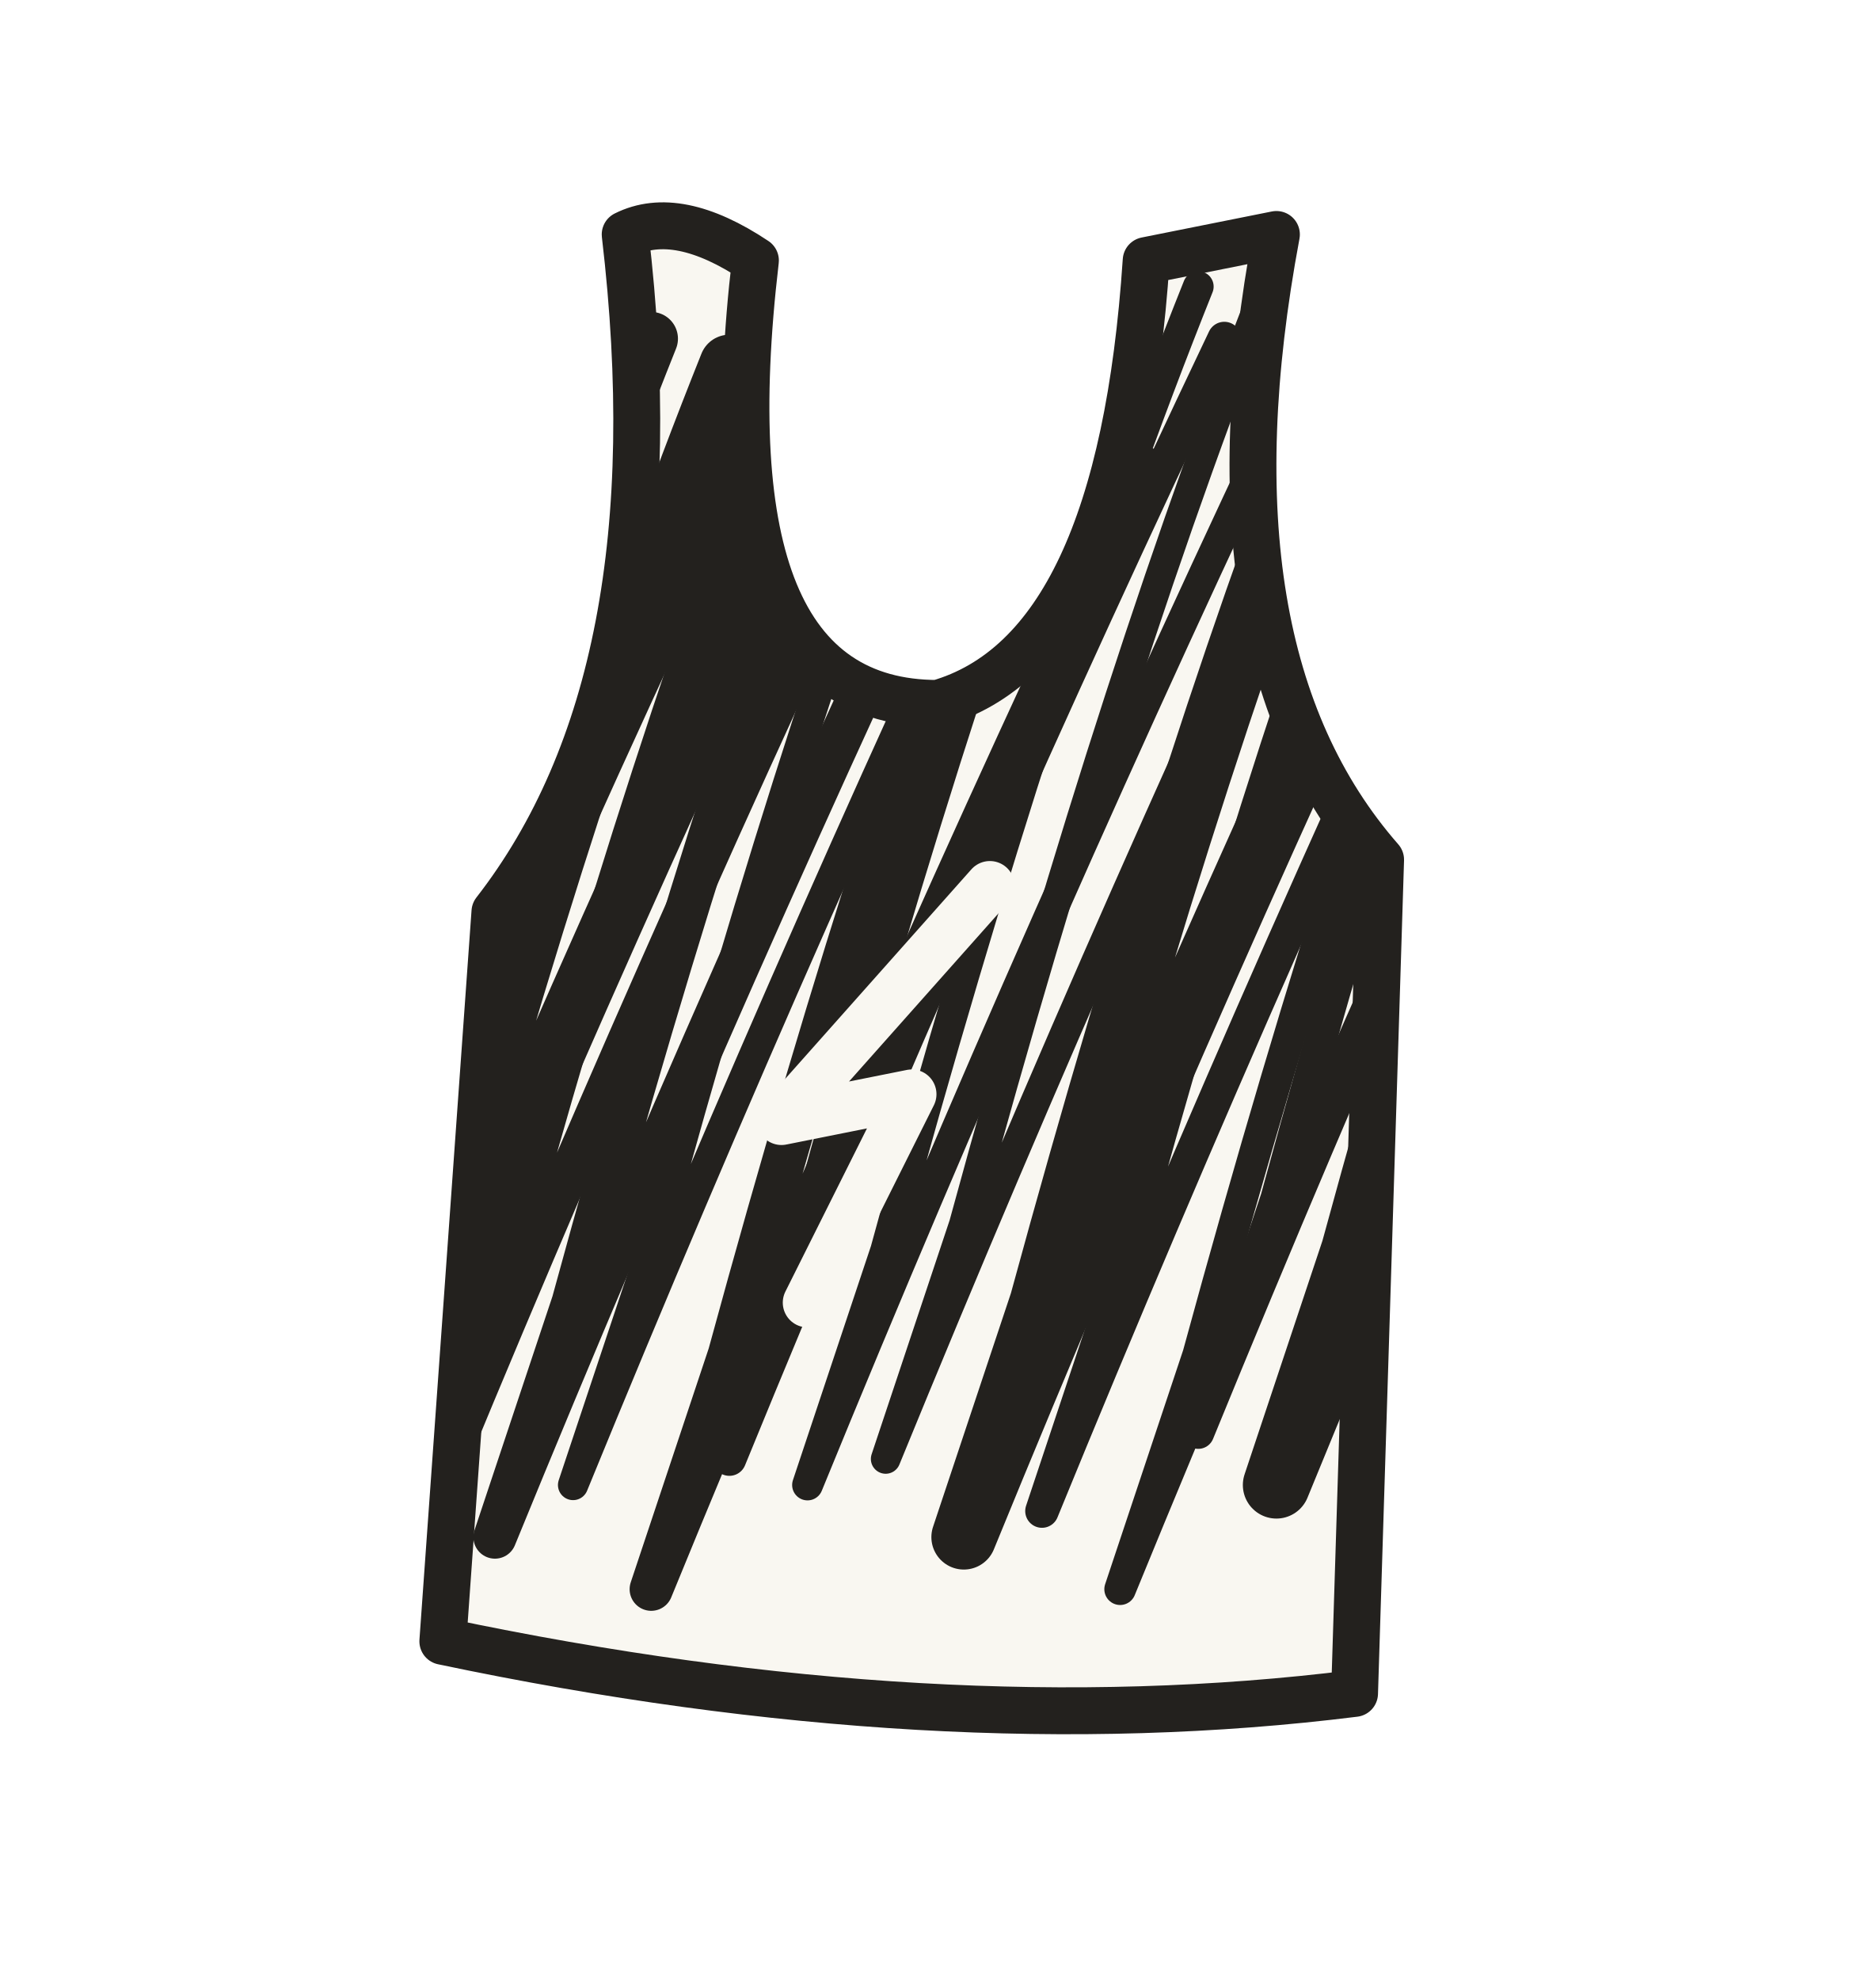
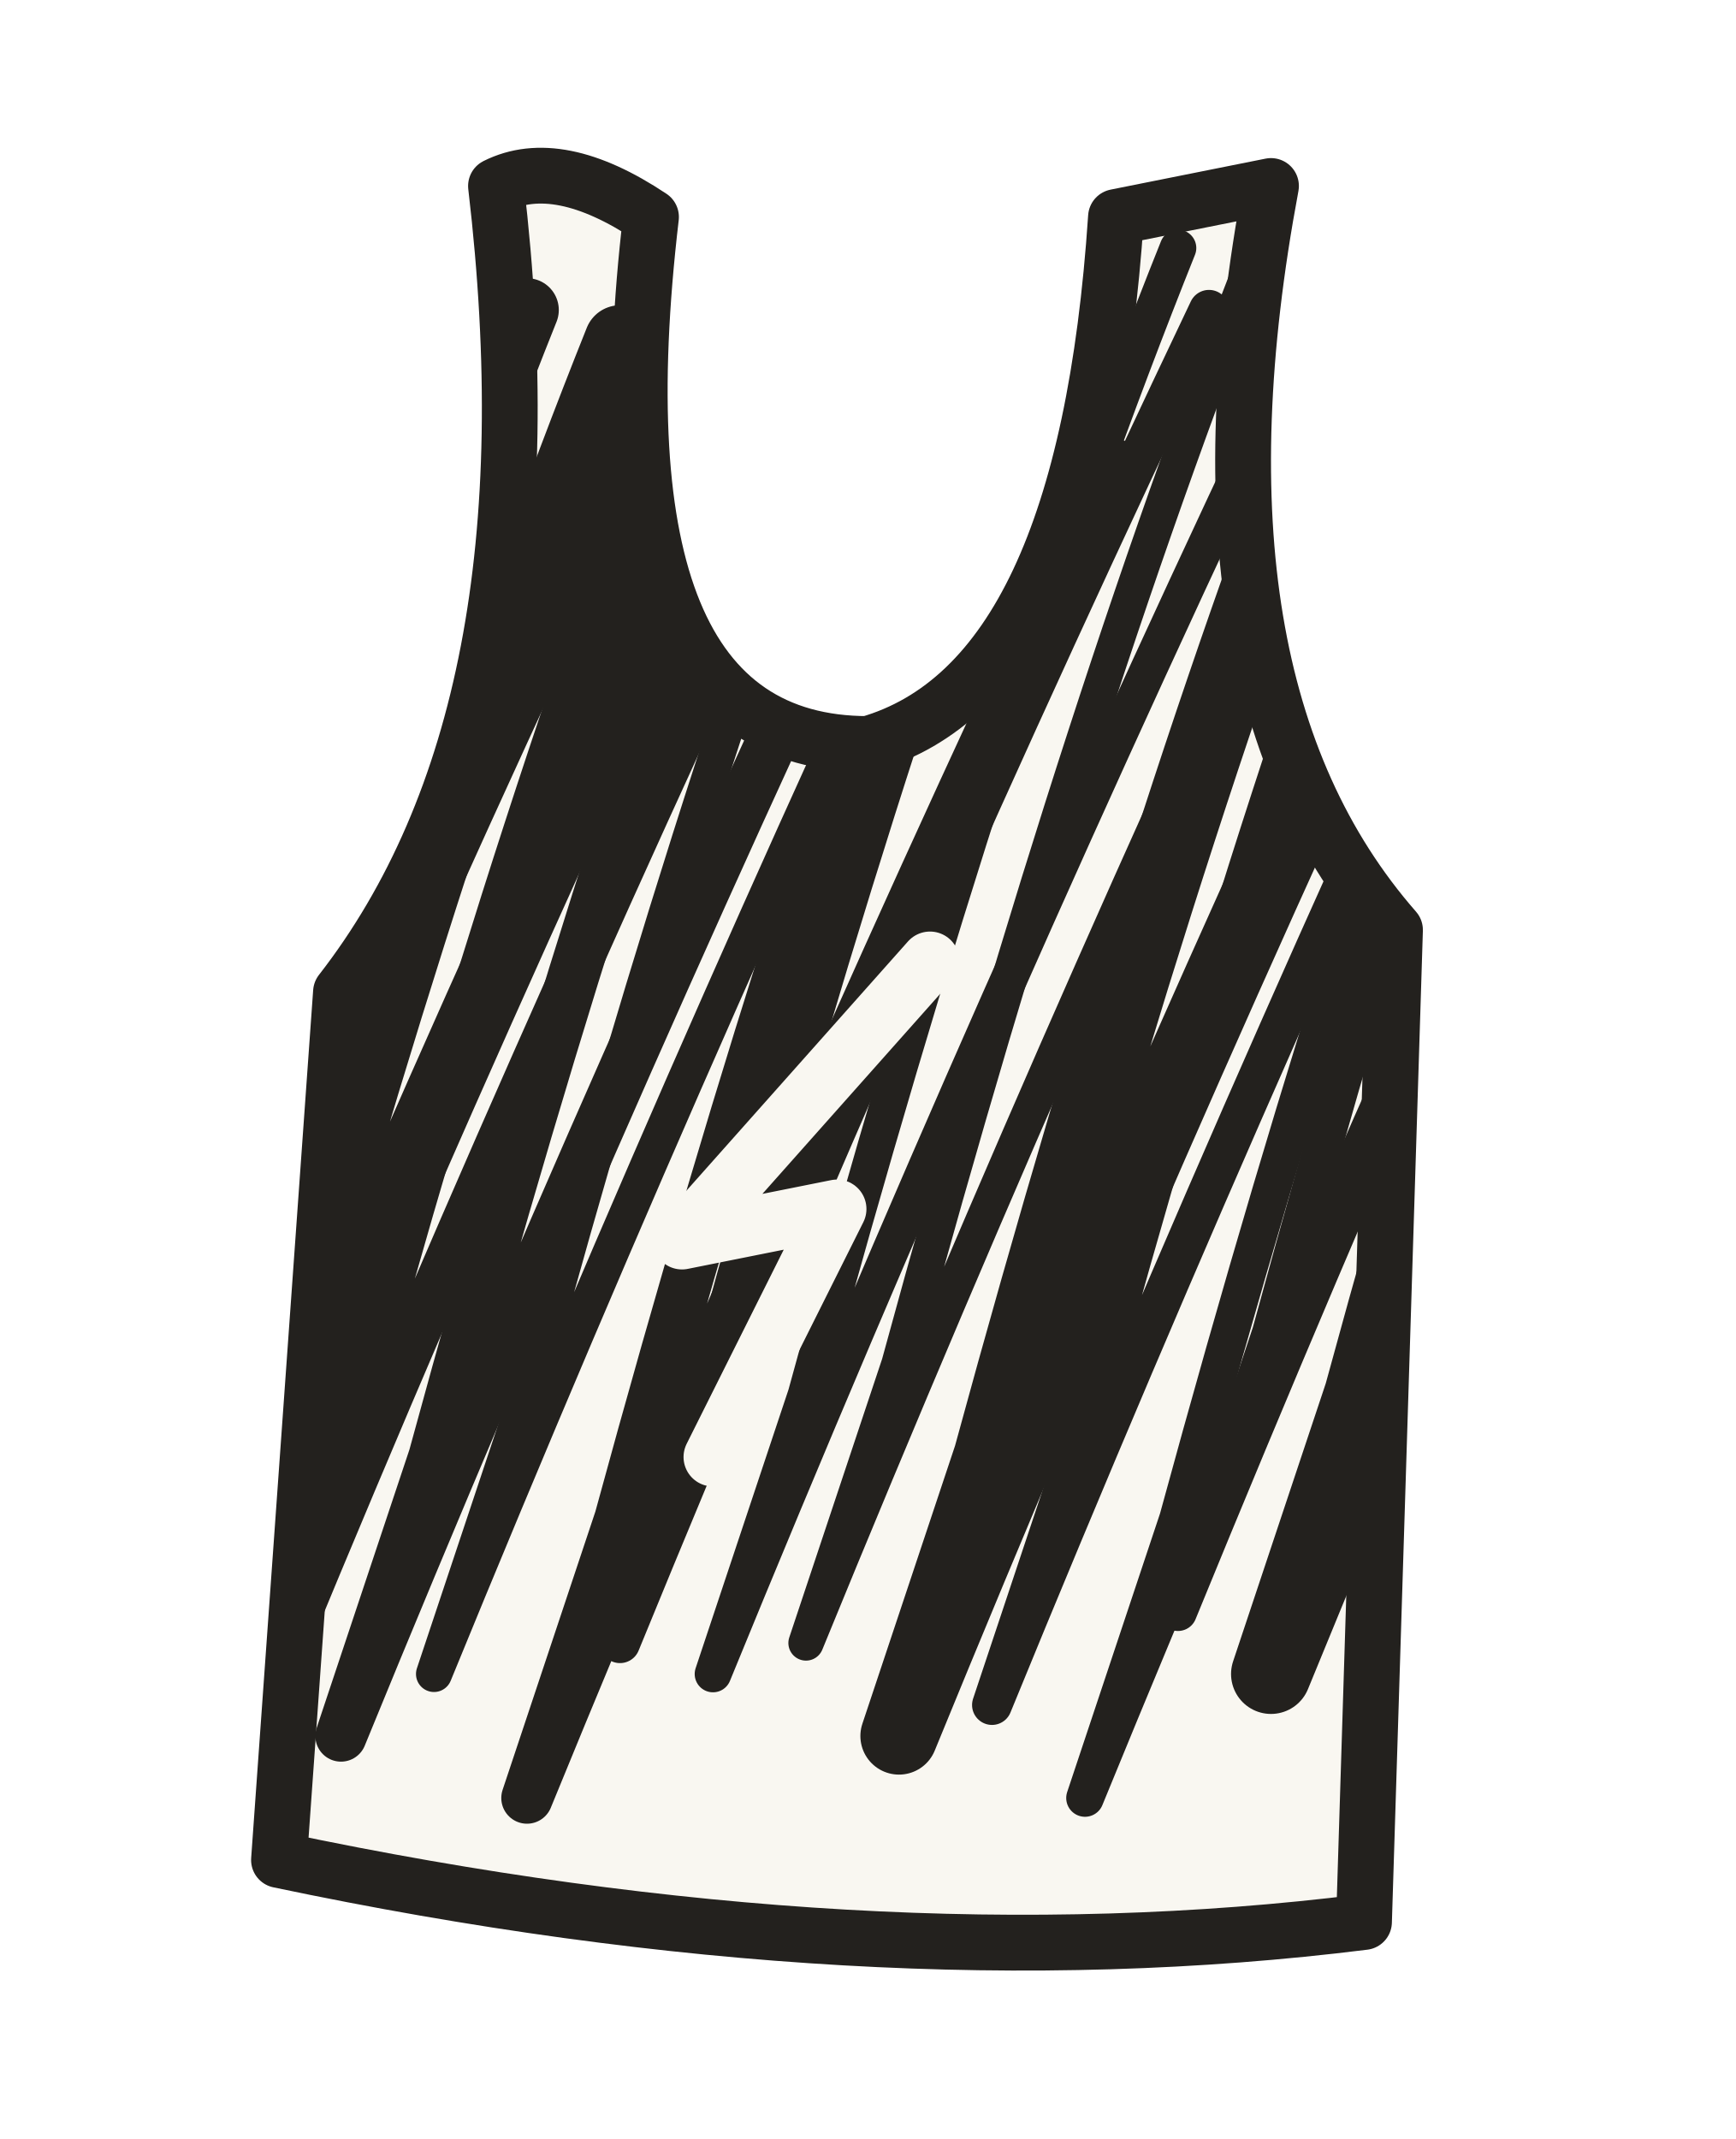
- <svg xmlns="http://www.w3.org/2000/svg" viewBox="0 0 72 76" fill="none" stroke-linecap="round" stroke-linejoin="round">
+ <svg xmlns="http://www.w3.org/2000/svg" viewBox="8 3 56 69" fill="none" stroke-linecap="round" stroke-linejoin="round">
  <path d="M24 9 Q26 8 29 10 Q27 27 36 27 Q43 25 44 10 L49 9 Q46 25 53 33 L52 65 Q36 67 17 63 L19 35 Q26 26 24 9Z" stroke="#23211e" stroke-width="1.8" fill="#f9f7f1" />
  <defs>
    <clipPath id="cut">
      <path d="M24 9 Q26 8 29 10 Q27 27 36 27 Q43 25 44 10 L49 9 Q46 25 53 33 L52 65 Q36 67 17 63 L19 35 Q26 26 24 9Z" />
    </clipPath>
  </defs>
  <g clip-path="url(#cut)">
    <path d="M19 12 q-6 15 -12 37 l-3 9 q9 -22 19 -43" stroke="#23211e" stroke-width="2.17" fill="none" />
    <path d="M22 16 q-6 15 -12 37 l-3 9 q9 -22 19 -43" stroke="#23211e" stroke-width="2.089" fill="none" />
    <path d="M25 13 q-6 15 -12 37 l-3 9 q9 -22 19 -43" stroke="#23211e" stroke-width="2.052" fill="none" />
    <path d="M28 14 q-6 15 -12 37 l-3 9 q9 -22 19 -43" stroke="#23211e" stroke-width="2.307" fill="none" />
    <path d="M31 13 q-6 15 -12 37 l-3 9 q9 -22 19 -43" stroke="#23211e" stroke-width="1.497" fill="none" />
    <path d="M34 13 q-6 15 -12 37 l-3 9 q9 -22 19 -43" stroke="#23211e" stroke-width="1.655" fill="none" />
    <path d="M37 11 q-6 15 -12 37 l-3 9 q9 -22 19 -43" stroke="#23211e" stroke-width="1.162" fill="none" />
    <path d="M40 15 q-6 15 -12 37 l-3 9 q9 -22 19 -43" stroke="#23211e" stroke-width="1.659" fill="none" />
    <path d="M43 10 q-6 15 -12 37 l-3 9 q9 -22 19 -43" stroke="#23211e" stroke-width="1.297" fill="none" />
    <path d="M46 11 q-6 15 -12 37 l-3 9 q9 -22 19 -43" stroke="#23211e" stroke-width="1.181" fill="none" />
    <path d="M49 10 q-6 15 -12 37 l-3 9 q9 -22 19 -43" stroke="#23211e" stroke-width="1.137" fill="none" />
    <path d="M52 13 q-6 15 -12 37 l-3 9 q9 -22 19 -43" stroke="#23211e" stroke-width="2.491" fill="none" />
    <path d="M55 12 q-6 15 -12 37 l-3 9 q9 -22 19 -43" stroke="#23211e" stroke-width="1.286" fill="none" />
    <path d="M58 15 q-6 15 -12 37 l-3 9 q9 -22 19 -43" stroke="#23211e" stroke-width="1.212" fill="none" />
    <path d="M61 9 q-6 15 -12 37 l-3 9 q9 -22 19 -43" stroke="#23211e" stroke-width="1.225" fill="none" />
    <path d="M64 11 q-6 15 -12 37 l-3 9 q9 -22 19 -43" stroke="#23211e" stroke-width="2.577" fill="none" />
  </g>
  <path d="M38 34l-8 9 5 -1 -4 8" stroke="#f9f7f1" stroke-width="1.9" fill="none" />
</svg>
